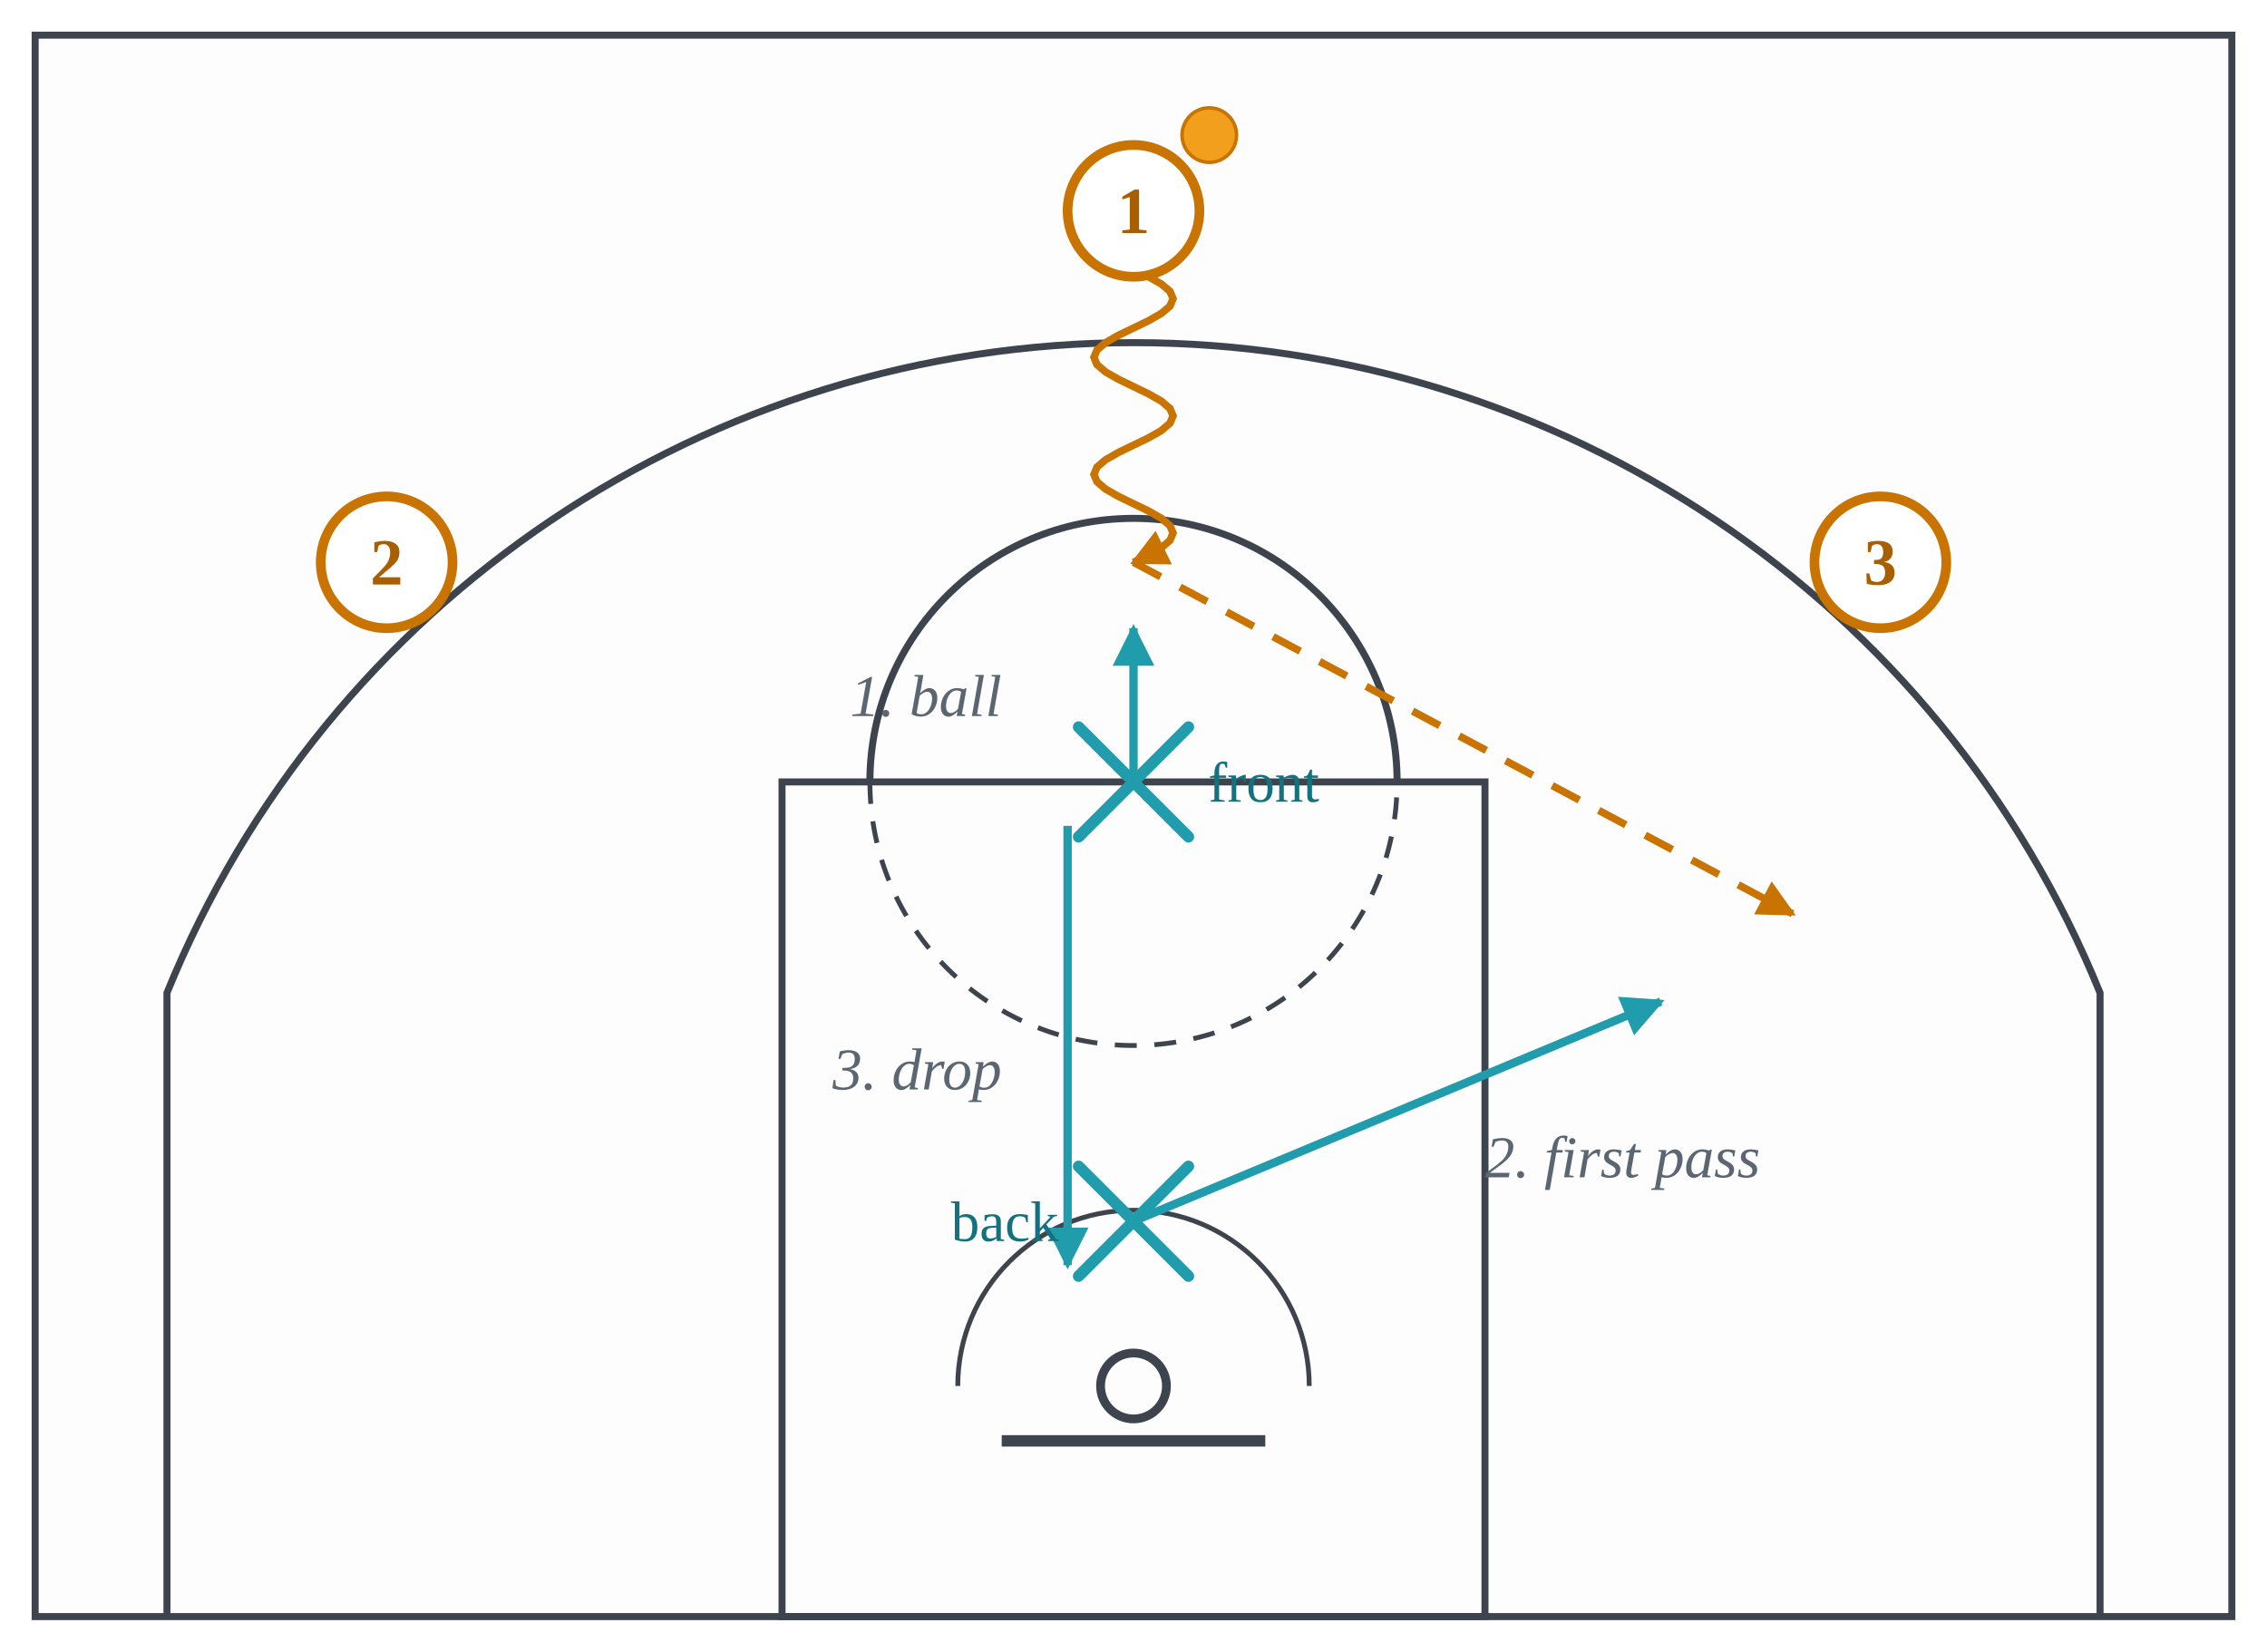
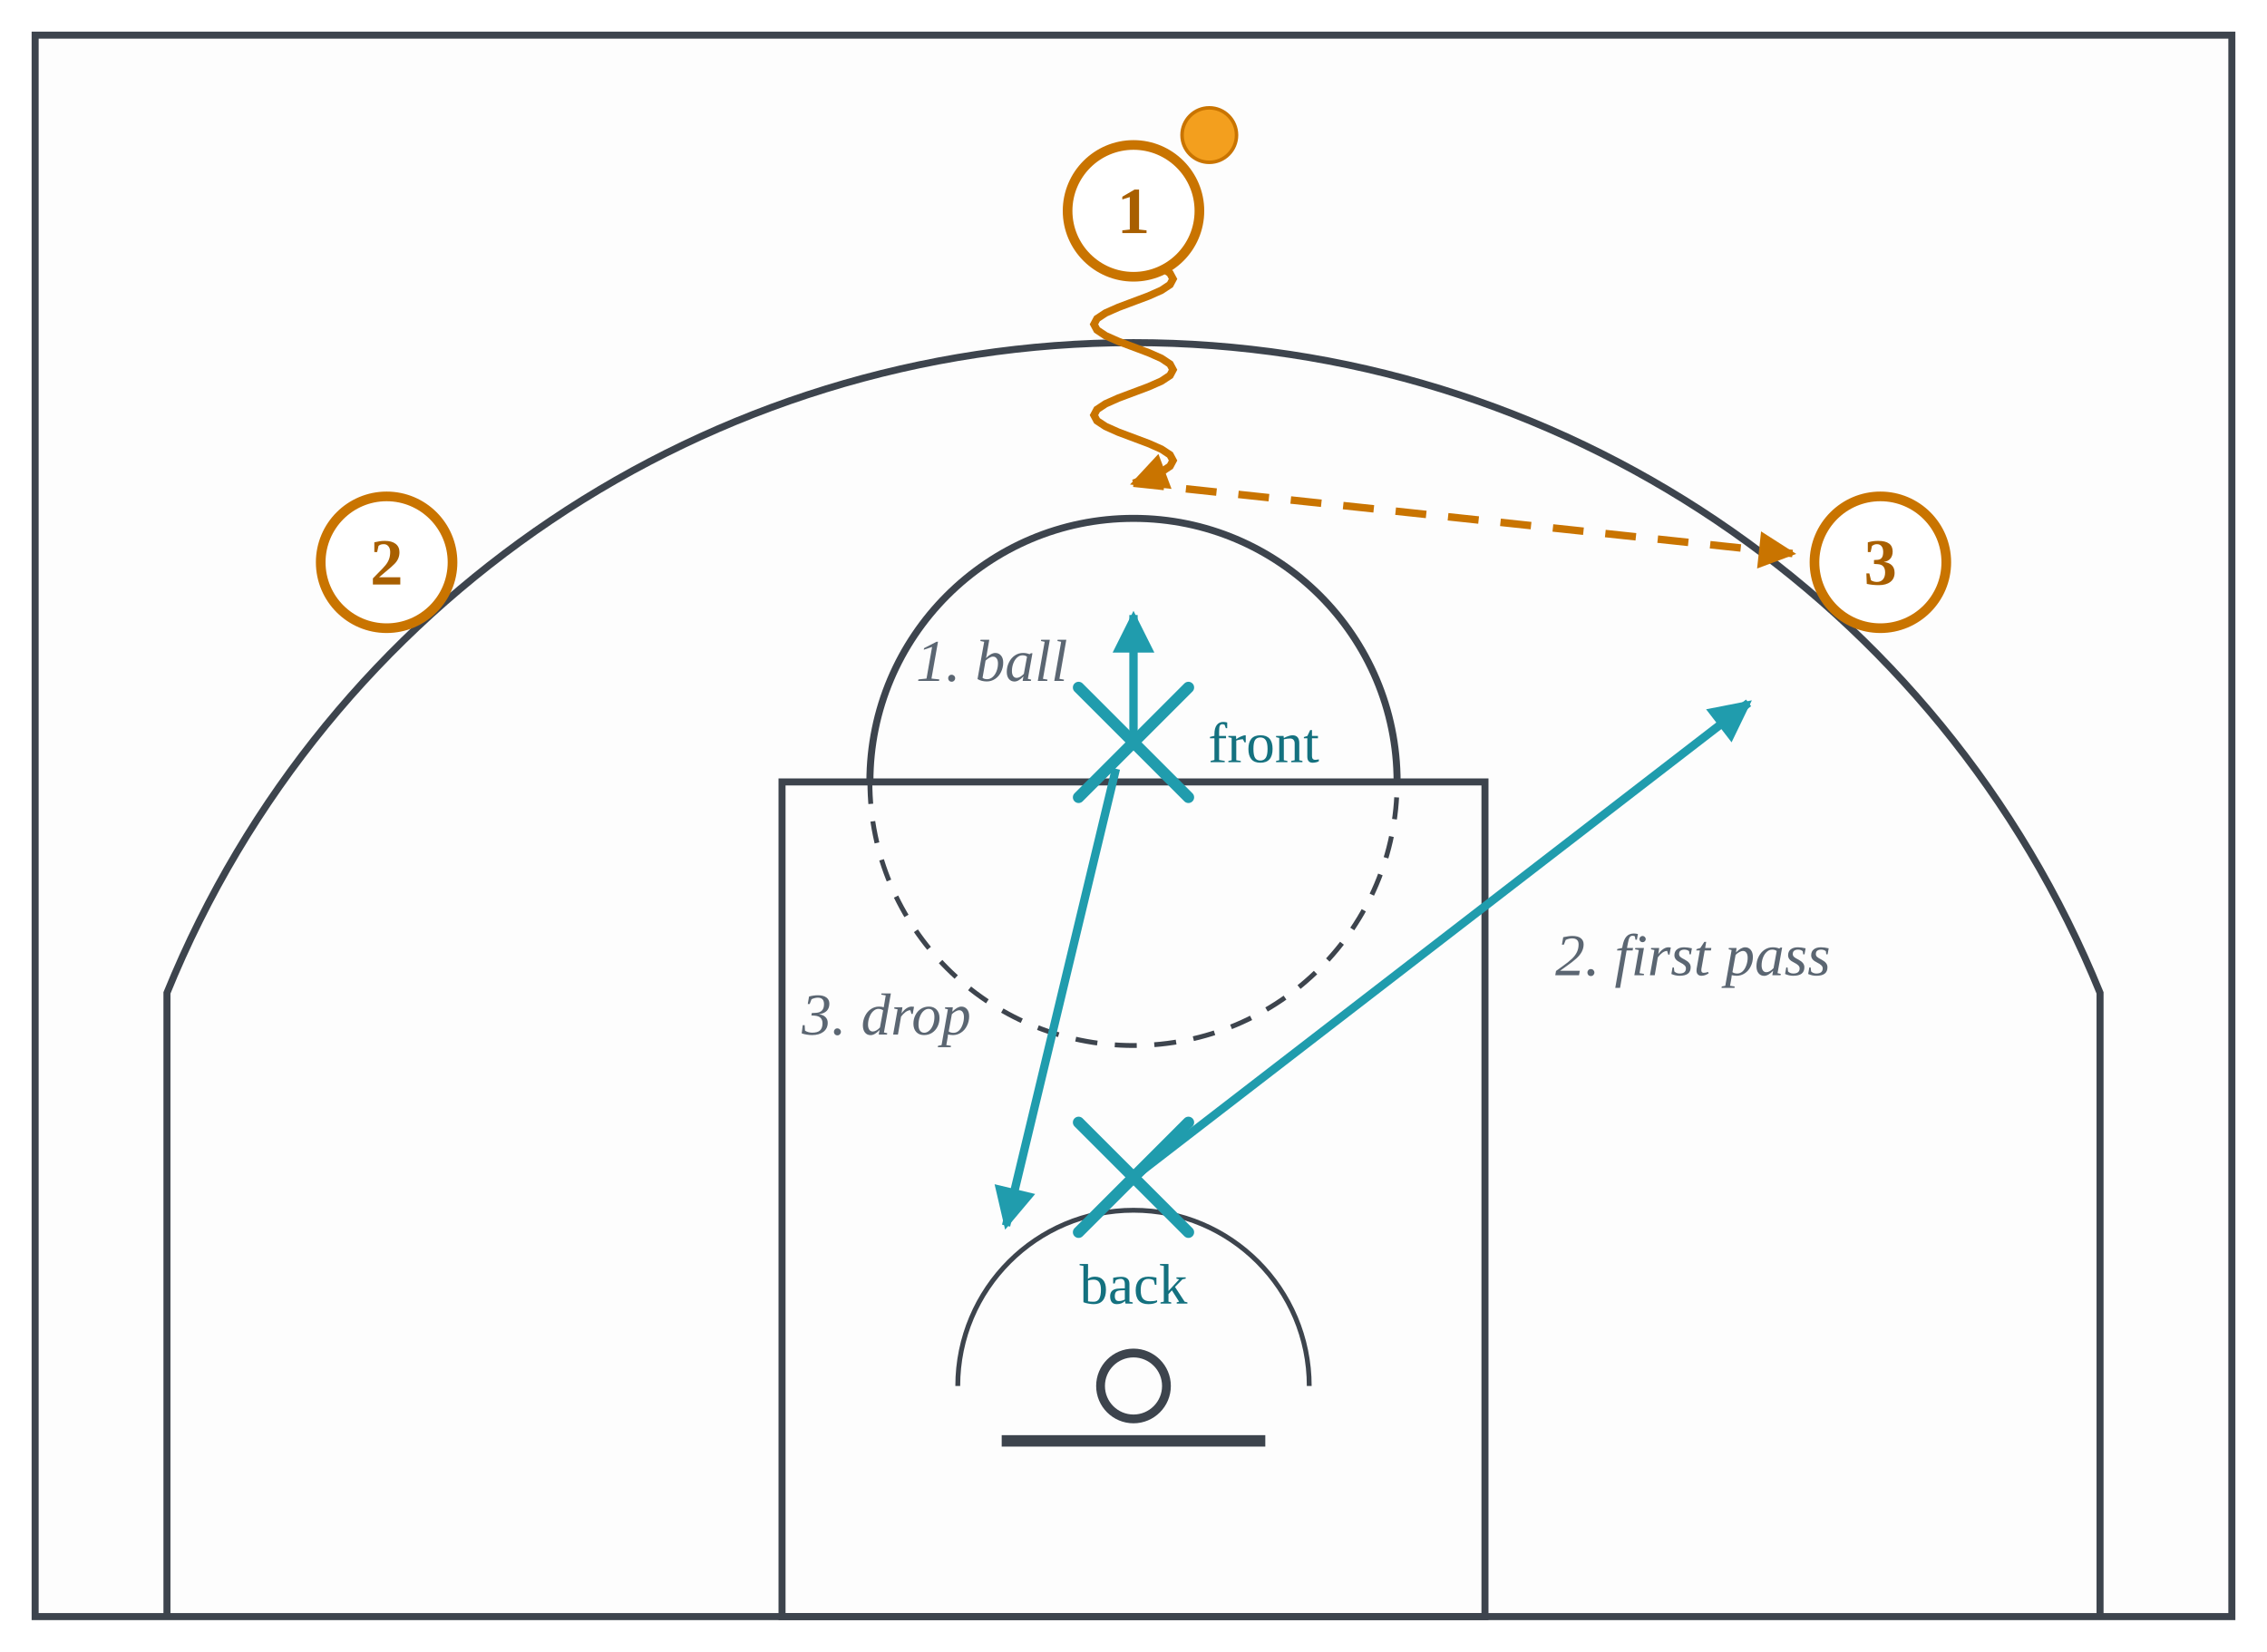
- <svg xmlns="http://www.w3.org/2000/svg" viewBox="0 0 516.0 376.0" width="516.0" role="img" aria-label="Two defenders in a line down the middle against three attackers. The front defender steps up to the ball at the free-throw line. When the ball is passed to a wing, the back defender takes the receiver and the front defender drops to the rim." class="hd-court-svg">
+ <svg xmlns="http://www.w3.org/2000/svg" viewBox="0 0 516.0 376.0" width="516.0" role="img" aria-label="Three attackers against two defenders in a line down the middle. 1 dribbles down the middle toward the free-throw line, with 2 on the left wing and 3 on the right wing. The front defender, at the free-throw line, steps up to the ball. 1 passes to 3 on the right wing; the back defender, in front of the rim, runs out to 3, and the front defender drops toward the rim on the left of where the back defender stood." class="hd-court-svg">
  <defs>
    <marker id="hd-arrow-o" viewBox="0 0 10 10" refX="9" refY="5" markerWidth="5" markerHeight="5" orient="auto-start-reverse">
      <path d="M 0 0 L 10 5 L 0 10 z" fill="var(--hd-offense, #C97400)" />
    </marker>
    <marker id="hd-arrow-d" viewBox="0 0 10 10" refX="9" refY="5" markerWidth="5" markerHeight="5" orient="auto-start-reverse">
      <path d="M 0 0 L 10 5 L 0 10 z" fill="var(--hd-defense, #209CAD)" />
    </marker>
  </defs>
  <rect x="8.0" y="8.0" width="500.0" height="360.0" fill="var(--court-floor, #fdfdfd)" stroke="var(--court-line, #3d444d)" stroke-width="1.6" />
  <path d="M 38.0 368.0 L 38.0 226.02 A 237.5 237.5 0 0 1 478.0 226.02 L 478.0 368.0" stroke="var(--court-line, #3d444d)" fill="none" stroke-width="1.6" />
  <rect x="178.0" y="178.0" width="160.0" height="190.0" stroke="var(--court-line, #3d444d)" fill="none" stroke-width="1.6" />
  <path d="M 198.0 178.0 A 60.0 60.0 0 0 1 318.0 178.0" stroke="var(--court-line, #3d444d)" fill="none" stroke-width="1.6" />
  <path d="M 198.0 178.0 A 60.0 60.0 0 0 0 318.0 178.0" stroke="var(--court-line, #3d444d)" fill="none" stroke-width="1.1" stroke-dasharray="5 4" />
  <path d="M 218.0 315.5 A 40.0 40.0 0 0 1 298.0 315.5" stroke="var(--court-line, #3d444d)" fill="none" stroke-width="1.1" />
  <line x1="228.0" y1="328.0" x2="288.0" y2="328.0" stroke="var(--court-line, #3d444d)" stroke-width="2.6" />
  <circle cx="258.0" cy="315.5" r="7.5" stroke="var(--court-line, #3d444d)" fill="none" stroke-width="2" />
-   <path d="M 258.0,48.0 L 254.56,49.67 L 251.64,51.33 L 249.69,53.0 L 249.0,54.67 L 249.69,56.33 L 251.64,58.0 L 254.56,59.67 L 258.0,61.33 L 261.44,63.0 L 264.36,64.67 L 266.31,66.33 L 267.0,68.0 L 266.31,69.67 L 264.36,71.33 L 261.44,73.0 L 258.0,74.67 L 254.56,76.33 L 251.64,78.0 L 249.69,79.67 L 249.0,81.33 L 249.69,83.0 L 251.64,84.67 L 254.56,86.33 L 258.0,88.0 L 261.44,89.67 L 264.36,91.33 L 266.31,93.0 L 267.0,94.67 L 266.31,96.33 L 264.36,98.0 L 261.44,99.67 L 258.0,101.33 L 254.56,103.0 L 251.64,104.67 L 249.69,106.33 L 249.0,108.0 L 249.69,109.67 L 251.64,111.33 L 254.56,113.0 L 258.0,114.67 L 261.44,116.33 L 264.36,118.0 L 266.31,119.67 L 267.0,121.33 L 266.31,123.0 L 264.36,124.67 L 261.44,126.33 L 258.0,128.0" stroke="var(--hd-offense, #C97400)" fill="none" marker-end="url(#hd-arrow-o)" stroke-width="1.7" />
-   <line x1="258.0" y1="128.0" x2="408.0" y2="208.0" stroke="var(--hd-offense, #C97400)" fill="none" marker-end="url(#hd-arrow-o)" stroke-width="1.7" stroke-dasharray="7 5" />
-   <line x1="258.0" y1="178.0" x2="258.0" y2="143.0" stroke="var(--hd-defense, #209CAD)" fill="none" marker-end="url(#hd-arrow-d)" stroke-width="1.9" />
-   <line x1="258.0" y1="278.0" x2="378.0" y2="228.0" stroke="var(--hd-defense, #209CAD)" fill="none" marker-end="url(#hd-arrow-d)" stroke-width="1.9" />
-   <line x1="243.0" y1="188.0" x2="243.0" y2="288.0" stroke="var(--hd-defense, #209CAD)" fill="none" marker-end="url(#hd-arrow-d)" stroke-width="1.9" />
+   <path d="M 258.0,48.0 L 254.56,49.29 L 251.64,50.58 L 249.69,51.88 L 249.0,53.17 L 249.69,54.46 L 251.64,55.75 L 254.56,57.04 L 258.0,58.33 L 261.44,59.62 L 264.36,60.92 L 266.31,62.21 L 267.0,63.5 L 266.31,64.79 L 264.36,66.08 L 261.44,67.38 L 258.0,68.67 L 254.56,69.96 L 251.64,71.25 L 249.69,72.54 L 249.0,73.83 L 249.69,75.12 L 251.64,76.42 L 254.56,77.71 L 258.0,79.0 L 261.44,80.29 L 264.36,81.58 L 266.31,82.88 L 267.0,84.17 L 266.31,85.46 L 264.36,86.75 L 261.44,88.04 L 258.0,89.33 L 254.56,90.62 L 251.64,91.92 L 249.69,93.21 L 249.0,94.5 L 249.69,95.79 L 251.64,97.08 L 254.56,98.38 L 258.0,99.67 L 261.44,100.96 L 264.36,102.25 L 266.31,103.54 L 267.0,104.83 L 266.31,106.12 L 264.36,107.42 L 261.44,108.71 L 258.0,110.0" stroke="var(--hd-offense, #C97400)" fill="none" marker-end="url(#hd-arrow-o)" stroke-width="1.7" />
+   <line x1="258.0" y1="110.0" x2="408.0" y2="126.0" stroke="var(--hd-offense, #C97400)" fill="none" marker-end="url(#hd-arrow-o)" stroke-width="1.7" stroke-dasharray="7 5" />
+   <line x1="258.0" y1="169.0" x2="258.0" y2="140.0" stroke="var(--hd-defense, #209CAD)" fill="none" marker-end="url(#hd-arrow-d)" stroke-width="1.9" />
+   <line x1="258.0" y1="268.0" x2="398.0" y2="160.0" stroke="var(--hd-defense, #209CAD)" fill="none" marker-end="url(#hd-arrow-d)" stroke-width="1.9" />
+   <line x1="254.0" y1="175.0" x2="229.0" y2="279.0" stroke="var(--hd-defense, #209CAD)" fill="none" marker-end="url(#hd-arrow-d)" stroke-width="1.9" />
  <circle cx="258.0" cy="48.0" r="15.0" fill="var(--court-floor, #fff)" stroke="var(--hd-offense, #C97400)" stroke-width="2.2" />
  <text x="258.0" y="48.0" text-anchor="middle" dominant-baseline="central" font-size="15.0" font-weight="600" fill="var(--hd-offense-ink, #A85F00)">1</text>
  <circle cx="275.25" cy="30.75" r="6.2" fill="#F39F1E" stroke="var(--hd-offense, #C97400)" stroke-width="0.8" />
  <circle cx="88.0" cy="128.0" r="15.0" fill="var(--court-floor, #fff)" stroke="var(--hd-offense, #C97400)" stroke-width="2.2" />
  <text x="88.0" y="128.0" text-anchor="middle" dominant-baseline="central" font-size="15.0" font-weight="600" fill="var(--hd-offense-ink, #A85F00)">2</text>
  <circle cx="428.0" cy="128.0" r="15.0" fill="var(--court-floor, #fff)" stroke="var(--hd-offense, #C97400)" stroke-width="2.2" />
  <text x="428.0" y="128.0" text-anchor="middle" dominant-baseline="central" font-size="15.0" font-weight="600" fill="var(--hd-offense-ink, #A85F00)">3</text>
-   <line x1="245.5" y1="165.5" x2="270.5" y2="190.5" stroke="var(--hd-defense, #209CAD)" stroke-width="2.6" stroke-linecap="round" />
-   <line x1="245.5" y1="190.5" x2="270.5" y2="165.5" stroke="var(--hd-defense, #209CAD)" stroke-width="2.6" stroke-linecap="round" />
-   <text x="275.0" y="182.5" text-anchor="start" font-size="13.0" fill="var(--hd-defense-ink, #14717F)">front</text>
-   <line x1="245.5" y1="265.5" x2="270.5" y2="290.5" stroke="var(--hd-defense, #209CAD)" stroke-width="2.6" stroke-linecap="round" />
-   <line x1="245.5" y1="290.5" x2="270.5" y2="265.5" stroke="var(--hd-defense, #209CAD)" stroke-width="2.6" stroke-linecap="round" />
-   <text x="241.0" y="282.5" text-anchor="end" font-size="13.0" fill="var(--hd-defense-ink, #14717F)">back</text>
-   <text x="228.0" y="163.0" text-anchor="end" font-size="13.5" font-style="italic" fill="var(--hd-muted, #5b6672)">1. ball</text>
-   <text x="338.0" y="268.0" text-anchor="start" font-size="13.5" font-style="italic" fill="var(--hd-muted, #5b6672)">2. first pass</text>
-   <text x="228.0" y="248.0" text-anchor="end" font-size="13.5" font-style="italic" fill="var(--hd-muted, #5b6672)">3. drop</text>
+   <line x1="245.5" y1="156.5" x2="270.5" y2="181.5" stroke="var(--hd-defense, #209CAD)" stroke-width="2.6" stroke-linecap="round" />
+   <line x1="245.5" y1="181.5" x2="270.5" y2="156.5" stroke="var(--hd-defense, #209CAD)" stroke-width="2.6" stroke-linecap="round" />
+   <text x="275.0" y="173.5" text-anchor="start" font-size="13.0" fill="var(--hd-defense-ink, #14717F)">front</text>
+   <line x1="245.5" y1="255.5" x2="270.5" y2="280.5" stroke="var(--hd-defense, #209CAD)" stroke-width="2.6" stroke-linecap="round" />
+   <line x1="245.5" y1="280.5" x2="270.5" y2="255.5" stroke="var(--hd-defense, #209CAD)" stroke-width="2.6" stroke-linecap="round" />
+   <text x="258.0" y="296.75" text-anchor="middle" font-size="13.0" fill="var(--hd-defense-ink, #14717F)">back</text>
+   <text x="243.0" y="155.0" text-anchor="end" font-size="13.5" font-style="italic" fill="var(--hd-muted, #5b6672)">1. ball</text>
+   <text x="354.0" y="222.0" text-anchor="start" font-size="13.5" font-style="italic" fill="var(--hd-muted, #5b6672)">2. first pass</text>
+   <text x="221.0" y="235.5" text-anchor="end" font-size="13.5" font-style="italic" fill="var(--hd-muted, #5b6672)">3. drop</text>
</svg>
